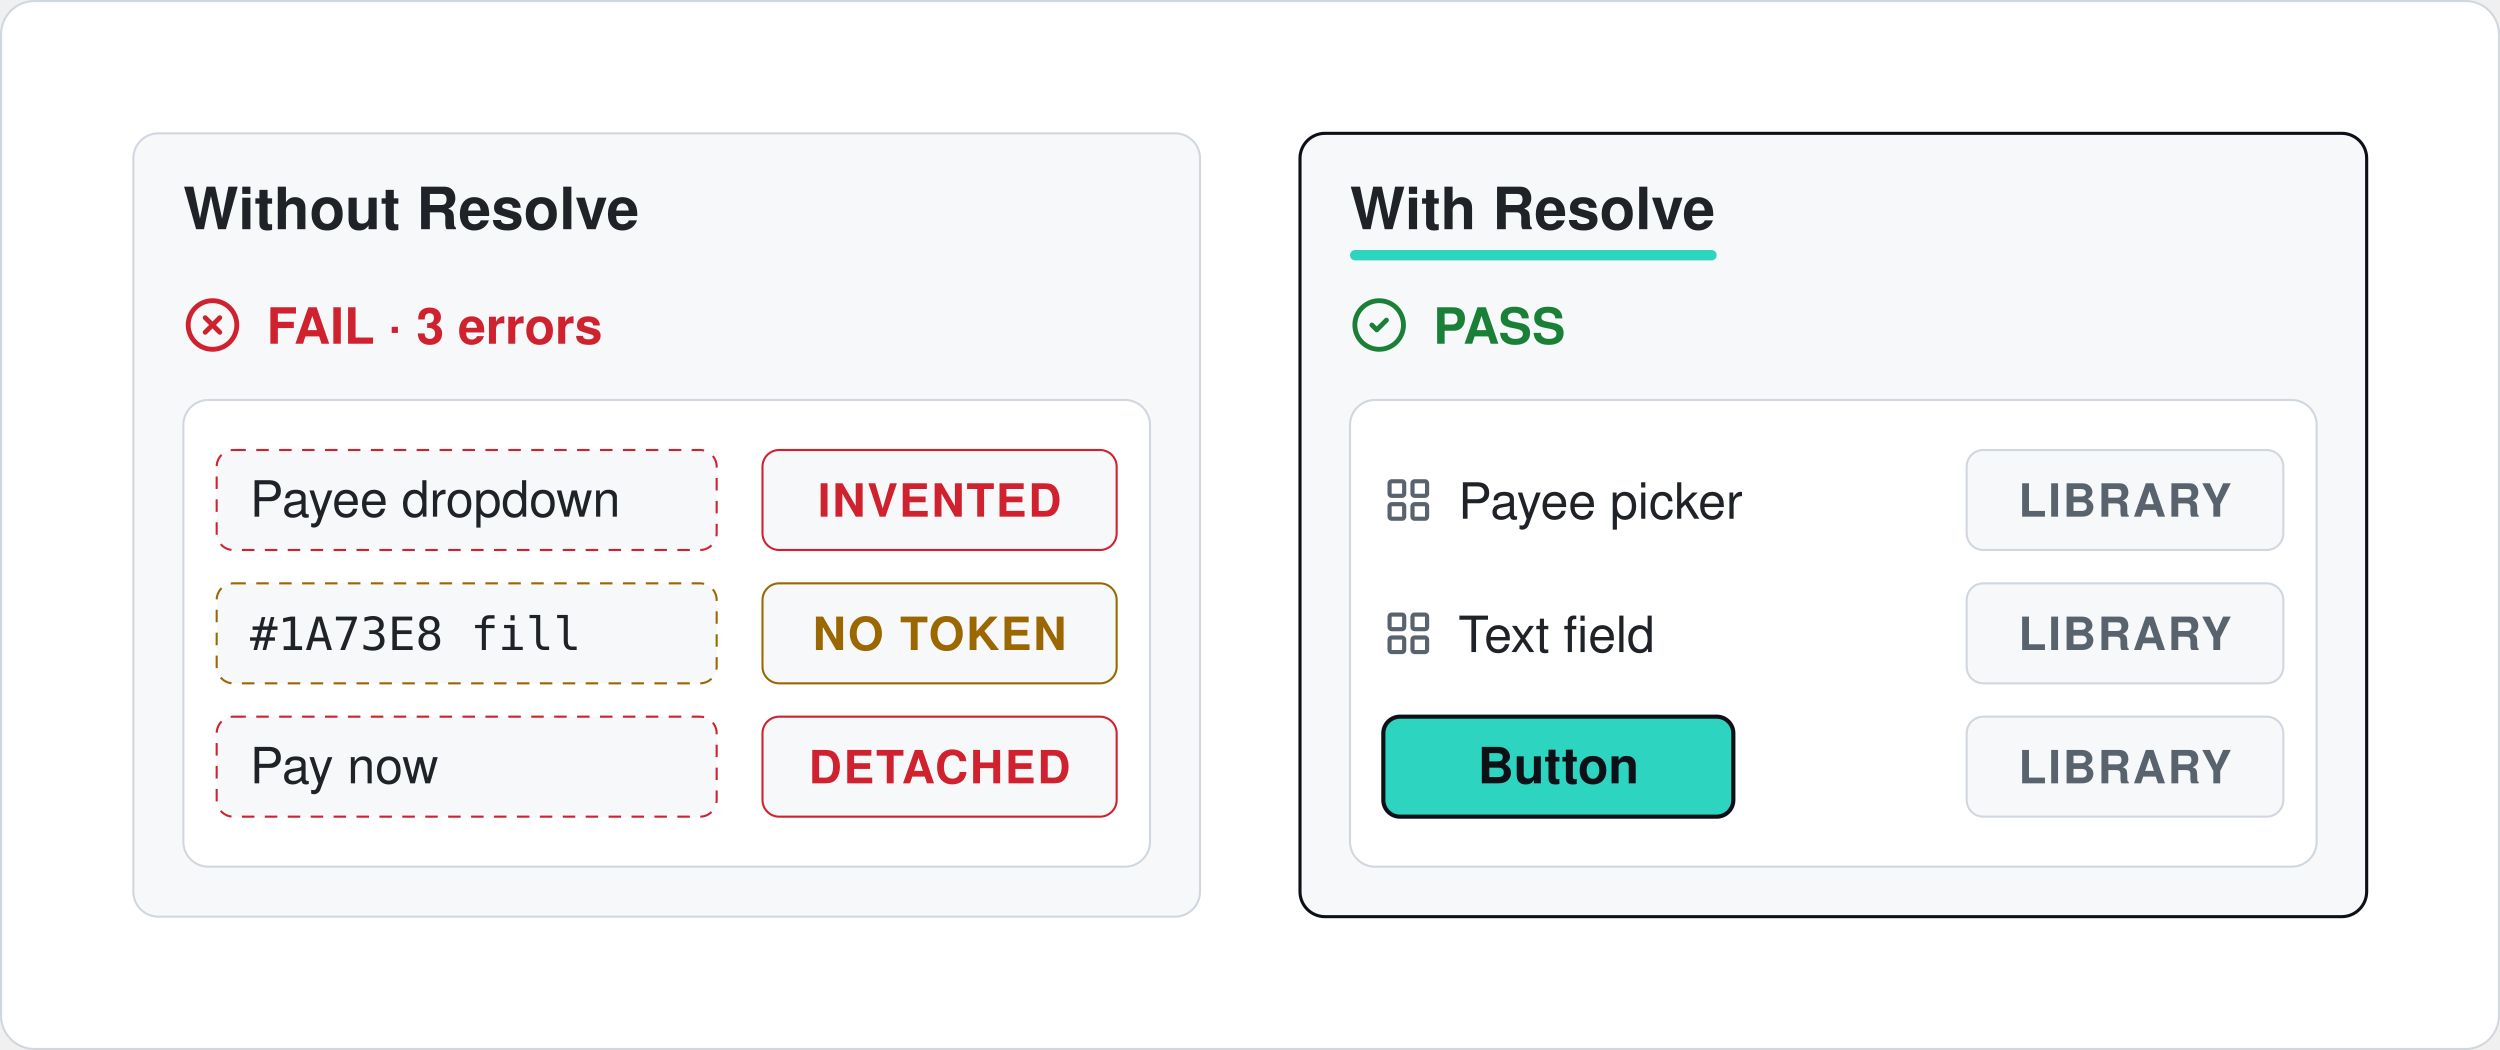
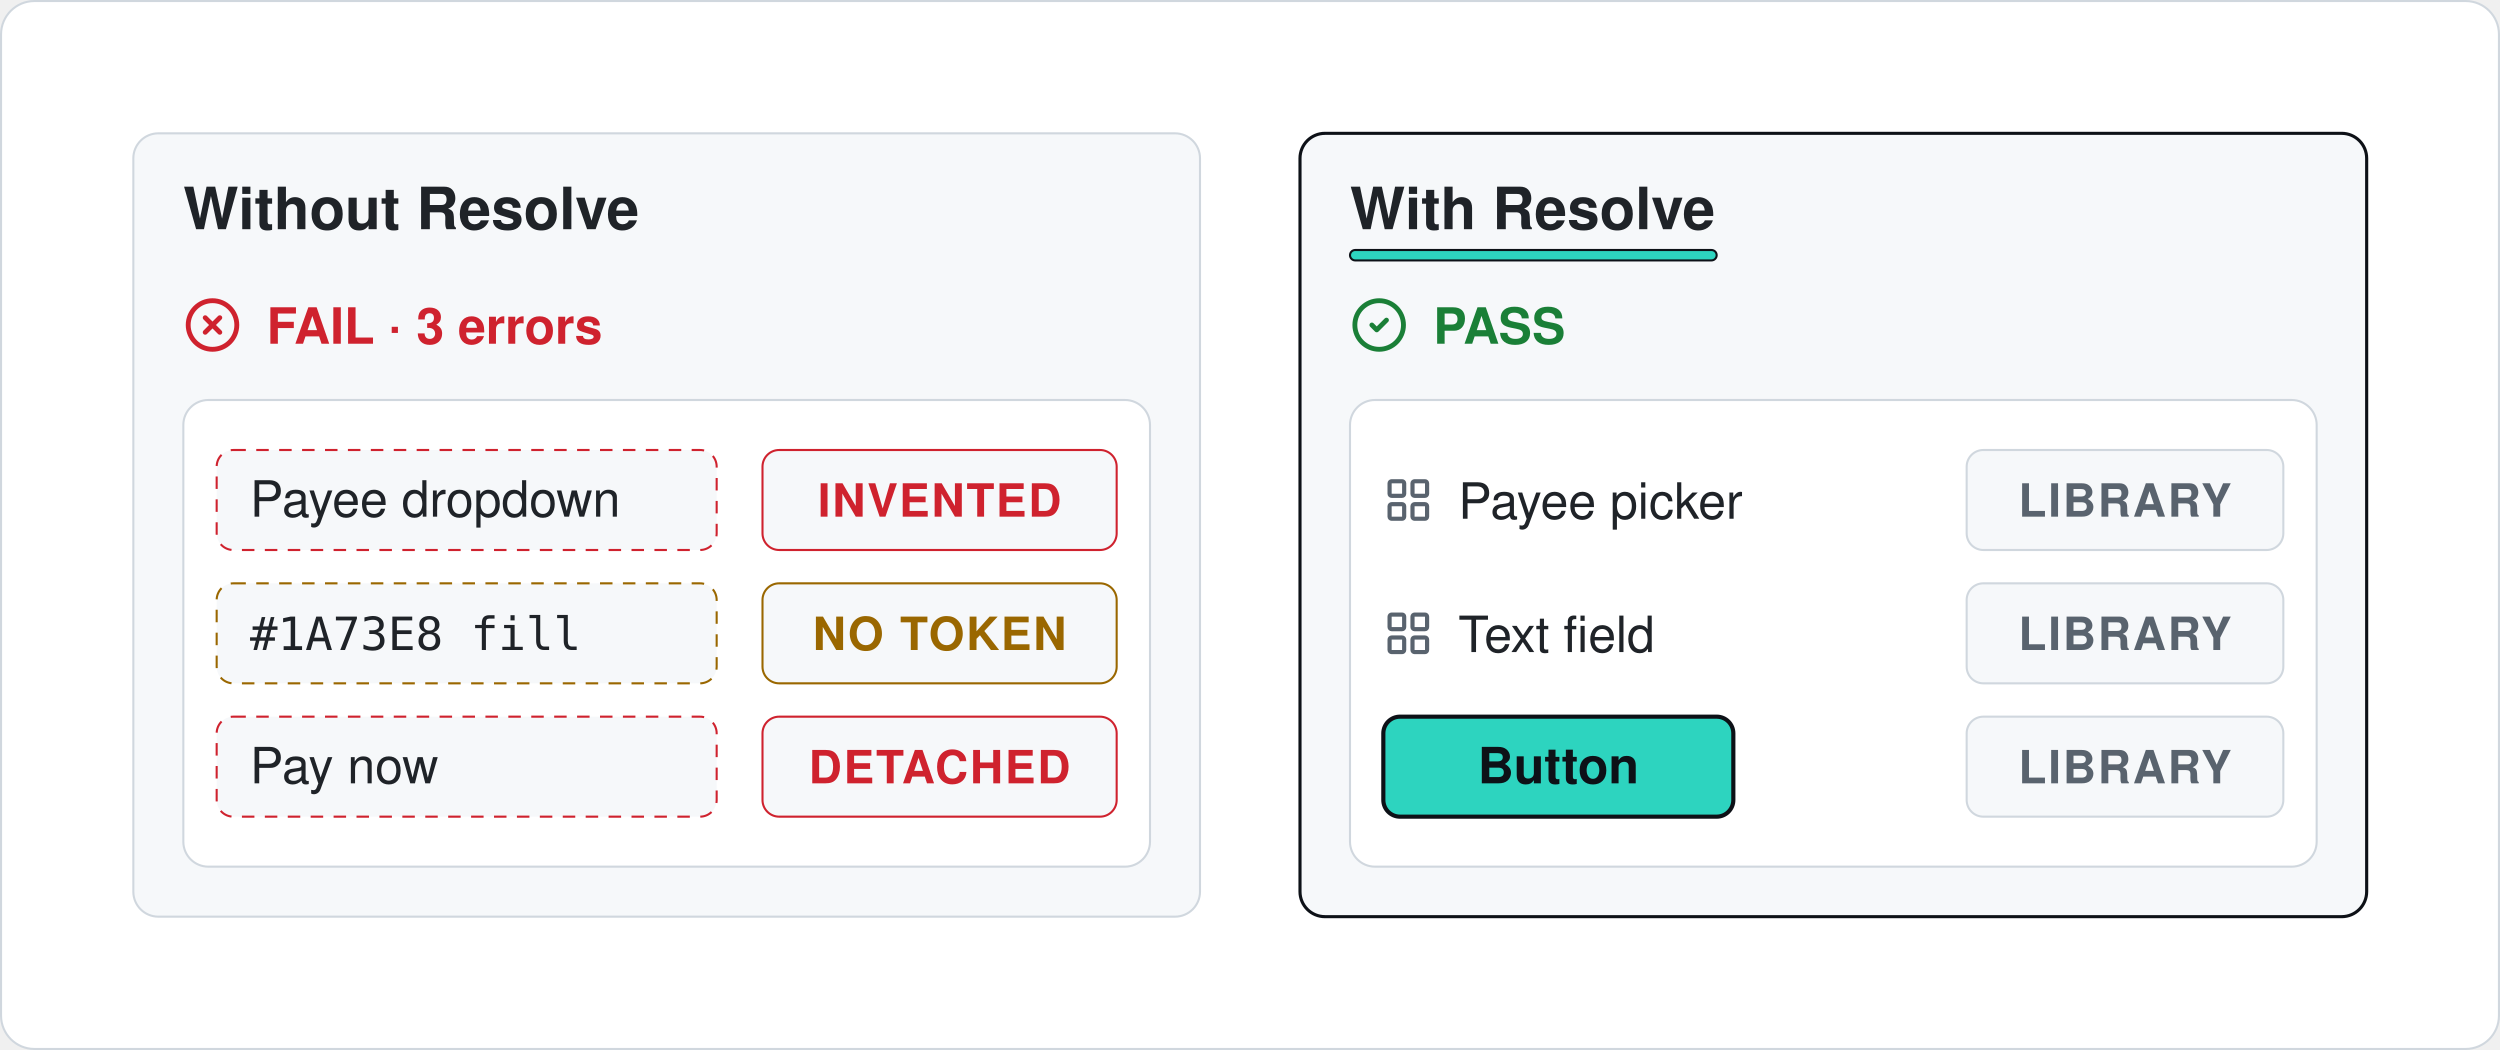
<svg xmlns="http://www.w3.org/2000/svg" width="1200" height="504" viewBox="0 0 1200 504" role="img" aria-labelledby="t d">
  <rect x="0.5" y="0.5" width="1199" height="503" rx="16" fill="#FFFFFF" stroke="#D0D7DE" stroke-width="1" />
  <rect x="64" y="64" width="512" height="376" rx="12" fill="#F6F8FA" stroke="#D0D7DE" stroke-width="1" />
  <text x="88" y="110" font-family="-apple-system,'Segoe UI',Helvetica,Arial,sans-serif" font-size="28" font-weight="600" fill="#1F2328" text-anchor="start">Without Resolve</text>
  <g transform="translate(88 142) scale(1.166667)" fill="none" stroke="#CF222E" stroke-width="2" stroke-linecap="round" stroke-linejoin="round">
    <circle cx="12" cy="12" r="10" />
    <path d="m15 9-6 6" />
    <path d="m9 9 6 6" />
  </g>
  <text x="128" y="165" font-family="-apple-system,'Segoe UI',Helvetica,Arial,sans-serif" font-size="24" font-weight="600" fill="#CF222E" text-anchor="start">FAIL · 3 errors</text>
  <rect x="88" y="192" width="464" height="224" rx="12" fill="#FFFFFF" stroke="#D0D7DE" stroke-width="1" />
  <rect x="104" y="216" width="240" height="48" rx="8" fill="#F6F8FA" stroke="#CF222E" stroke-width="1" stroke-dasharray="6 5" />
  <text x="120" y="248" font-family="-apple-system,'Segoe UI',Helvetica,Arial,sans-serif" font-size="24" font-weight="400" fill="#1F2328" text-anchor="start">Payee dropdown</text>
  <rect x="366" y="216" width="170" height="48" rx="8" fill="#F6F8FA" stroke="#CF222E" stroke-width="1" />
  <text x="451.0" y="248" font-family="-apple-system,'Segoe UI',Helvetica,Arial,sans-serif" font-size="22" font-weight="600" fill="#CF222E" text-anchor="middle" letter-spacing="0.04em">INVENTED</text>
  <rect x="104" y="280" width="240" height="48" rx="8" fill="#F6F8FA" stroke="#9A6700" stroke-width="1" stroke-dasharray="6 5" />
  <text x="120" y="312" font-family="ui-monospace,SFMono-Regular,Menlo,monospace" font-size="22" font-weight="400" fill="#1F2328" text-anchor="start">#1A73E8 fill</text>
  <rect x="366" y="280" width="170" height="48" rx="8" fill="#F6F8FA" stroke="#9A6700" stroke-width="1" />
  <text x="451.0" y="312" font-family="-apple-system,'Segoe UI',Helvetica,Arial,sans-serif" font-size="22" font-weight="600" fill="#9A6700" text-anchor="middle" letter-spacing="0.04em">NO TOKEN</text>
  <rect x="104" y="344" width="240" height="48" rx="8" fill="#F6F8FA" stroke="#CF222E" stroke-width="1" stroke-dasharray="6 5" />
  <text x="120" y="376" font-family="-apple-system,'Segoe UI',Helvetica,Arial,sans-serif" font-size="24" font-weight="400" fill="#1F2328" text-anchor="start">Pay now</text>
  <rect x="366" y="344" width="170" height="48" rx="8" fill="#F6F8FA" stroke="#CF222E" stroke-width="1" />
  <text x="451.0" y="376" font-family="-apple-system,'Segoe UI',Helvetica,Arial,sans-serif" font-size="22" font-weight="600" fill="#CF222E" text-anchor="middle" letter-spacing="0.04em">DETACHED</text>
  <rect x="624" y="64" width="512" height="376" rx="12" fill="#F6F8FA" stroke="#0D1117" stroke-width="1.5" />
  <text x="648" y="110" font-family="-apple-system,'Segoe UI',Helvetica,Arial,sans-serif" font-size="28" font-weight="600" fill="#1F2328" text-anchor="start">With Resolve</text>
-   <rect x="648" y="120" width="176" height="5" rx="2.5" fill="#2DD4BF" />
+   <rect x="648" y="120" width="176" height="5" rx="2.5" fill="#2DD4BF" stroke="#0D1117" stroke-width="1" />
  <g transform="translate(648 142) scale(1.166667)" fill="none" stroke="#1A7F37" stroke-width="2" stroke-linecap="round" stroke-linejoin="round">
    <circle cx="12" cy="12" r="10" />
    <path d="m9 12 2 2 4-4" />
  </g>
  <text x="688" y="165" font-family="-apple-system,'Segoe UI',Helvetica,Arial,sans-serif" font-size="24" font-weight="700" fill="#1A7F37" text-anchor="start">PASS</text>
  <rect x="648" y="192" width="464" height="224" rx="12" fill="#FFFFFF" stroke="#D0D7DE" stroke-width="1" />
  <g transform="translate(664 228) scale(1.0)" fill="none" stroke="#59636E" stroke-width="2" stroke-linecap="round" stroke-linejoin="round">
    <rect width="7" height="7" x="3" y="3" rx="1" />
    <rect width="7" height="7" x="14" y="3" rx="1" />
    <rect width="7" height="7" x="14" y="14" rx="1" />
    <rect width="7" height="7" x="3" y="14" rx="1" />
  </g>
  <text x="700" y="249" font-family="-apple-system,'Segoe UI',Helvetica,Arial,sans-serif" font-size="24" font-weight="400" fill="#1F2328" text-anchor="start">Payee picker</text>
  <rect x="944" y="216" width="152" height="48" rx="8" fill="#F6F8FA" stroke="#D0D7DE" stroke-width="1" />
  <text x="1020.0" y="248" font-family="-apple-system,'Segoe UI',Helvetica,Arial,sans-serif" font-size="22" font-weight="600" fill="#59636E" text-anchor="middle" letter-spacing="0.04em">LIBRARY</text>
  <g transform="translate(664 292) scale(1.0)" fill="none" stroke="#59636E" stroke-width="2" stroke-linecap="round" stroke-linejoin="round">
    <rect width="7" height="7" x="3" y="3" rx="1" />
    <rect width="7" height="7" x="14" y="3" rx="1" />
    <rect width="7" height="7" x="14" y="14" rx="1" />
    <rect width="7" height="7" x="3" y="14" rx="1" />
  </g>
  <text x="700" y="313" font-family="-apple-system,'Segoe UI',Helvetica,Arial,sans-serif" font-size="24" font-weight="400" fill="#1F2328" text-anchor="start">Text field</text>
  <rect x="944" y="280" width="152" height="48" rx="8" fill="#F6F8FA" stroke="#D0D7DE" stroke-width="1" />
  <text x="1020.0" y="312" font-family="-apple-system,'Segoe UI',Helvetica,Arial,sans-serif" font-size="22" font-weight="600" fill="#59636E" text-anchor="middle" letter-spacing="0.04em">LIBRARY</text>
  <rect x="664" y="344" width="168" height="48" rx="8" fill="#2DD4BF" stroke="#0D1117" stroke-width="2" />
  <text x="748" y="376" font-family="-apple-system,'Segoe UI',Helvetica,Arial,sans-serif" font-size="24" font-weight="600" fill="#0D1117" text-anchor="middle">Button</text>
  <rect x="944" y="344" width="152" height="48" rx="8" fill="#F6F8FA" stroke="#D0D7DE" stroke-width="1" />
  <text x="1020.0" y="376" font-family="-apple-system,'Segoe UI',Helvetica,Arial,sans-serif" font-size="22" font-weight="600" fill="#59636E" text-anchor="middle" letter-spacing="0.04em">LIBRARY</text>
</svg>
